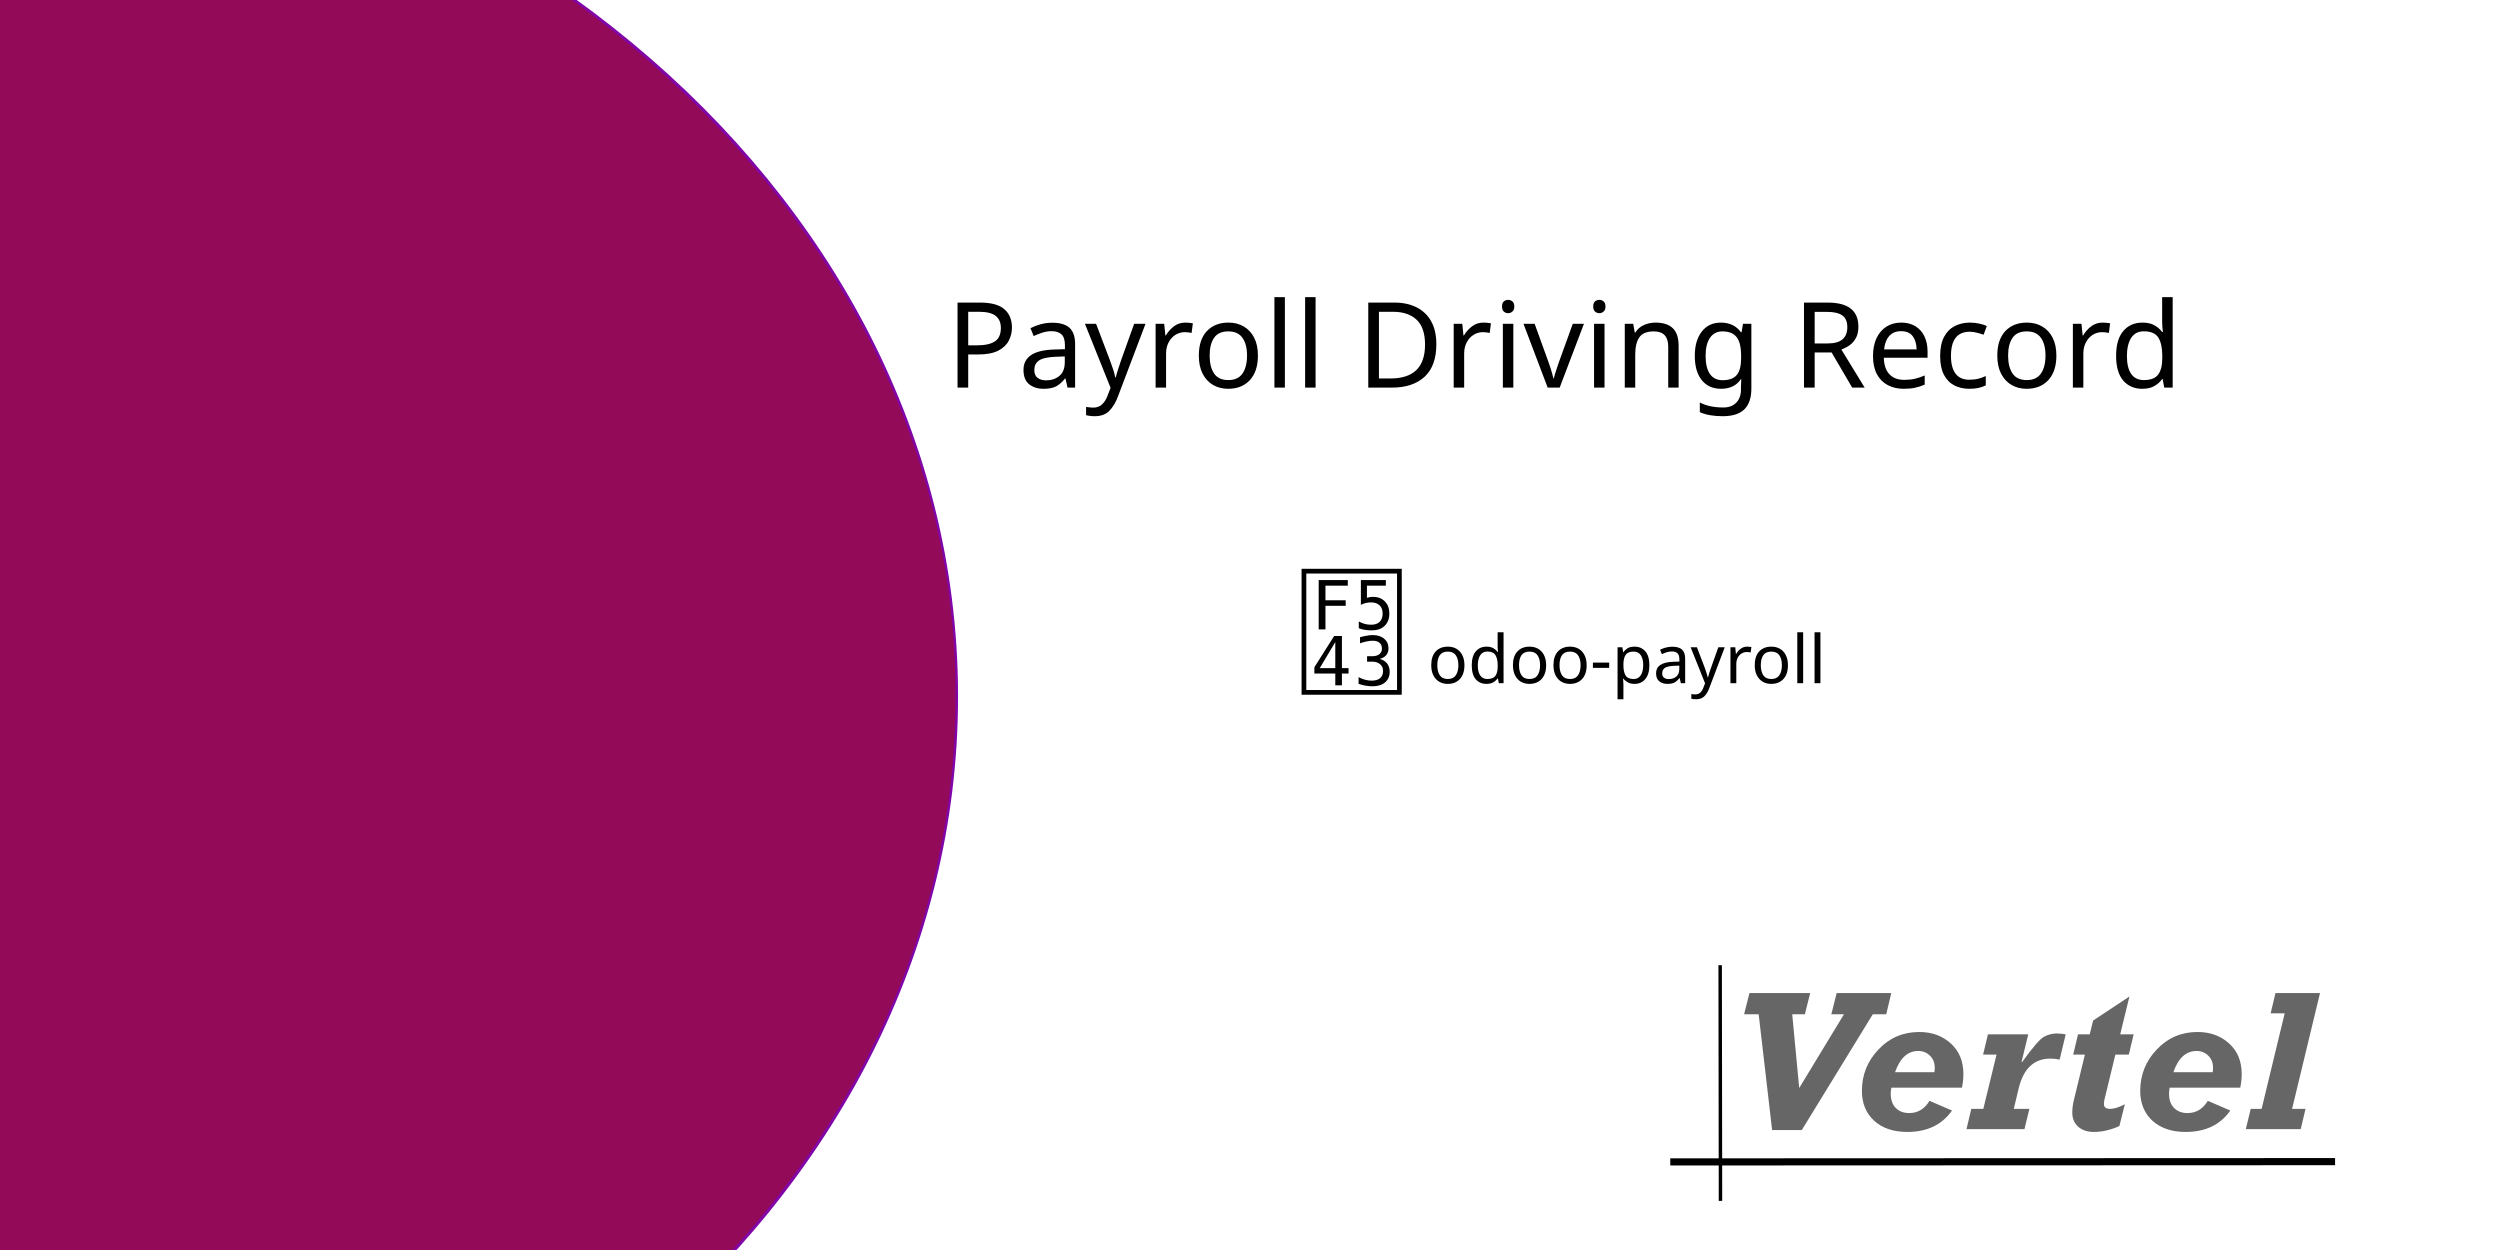
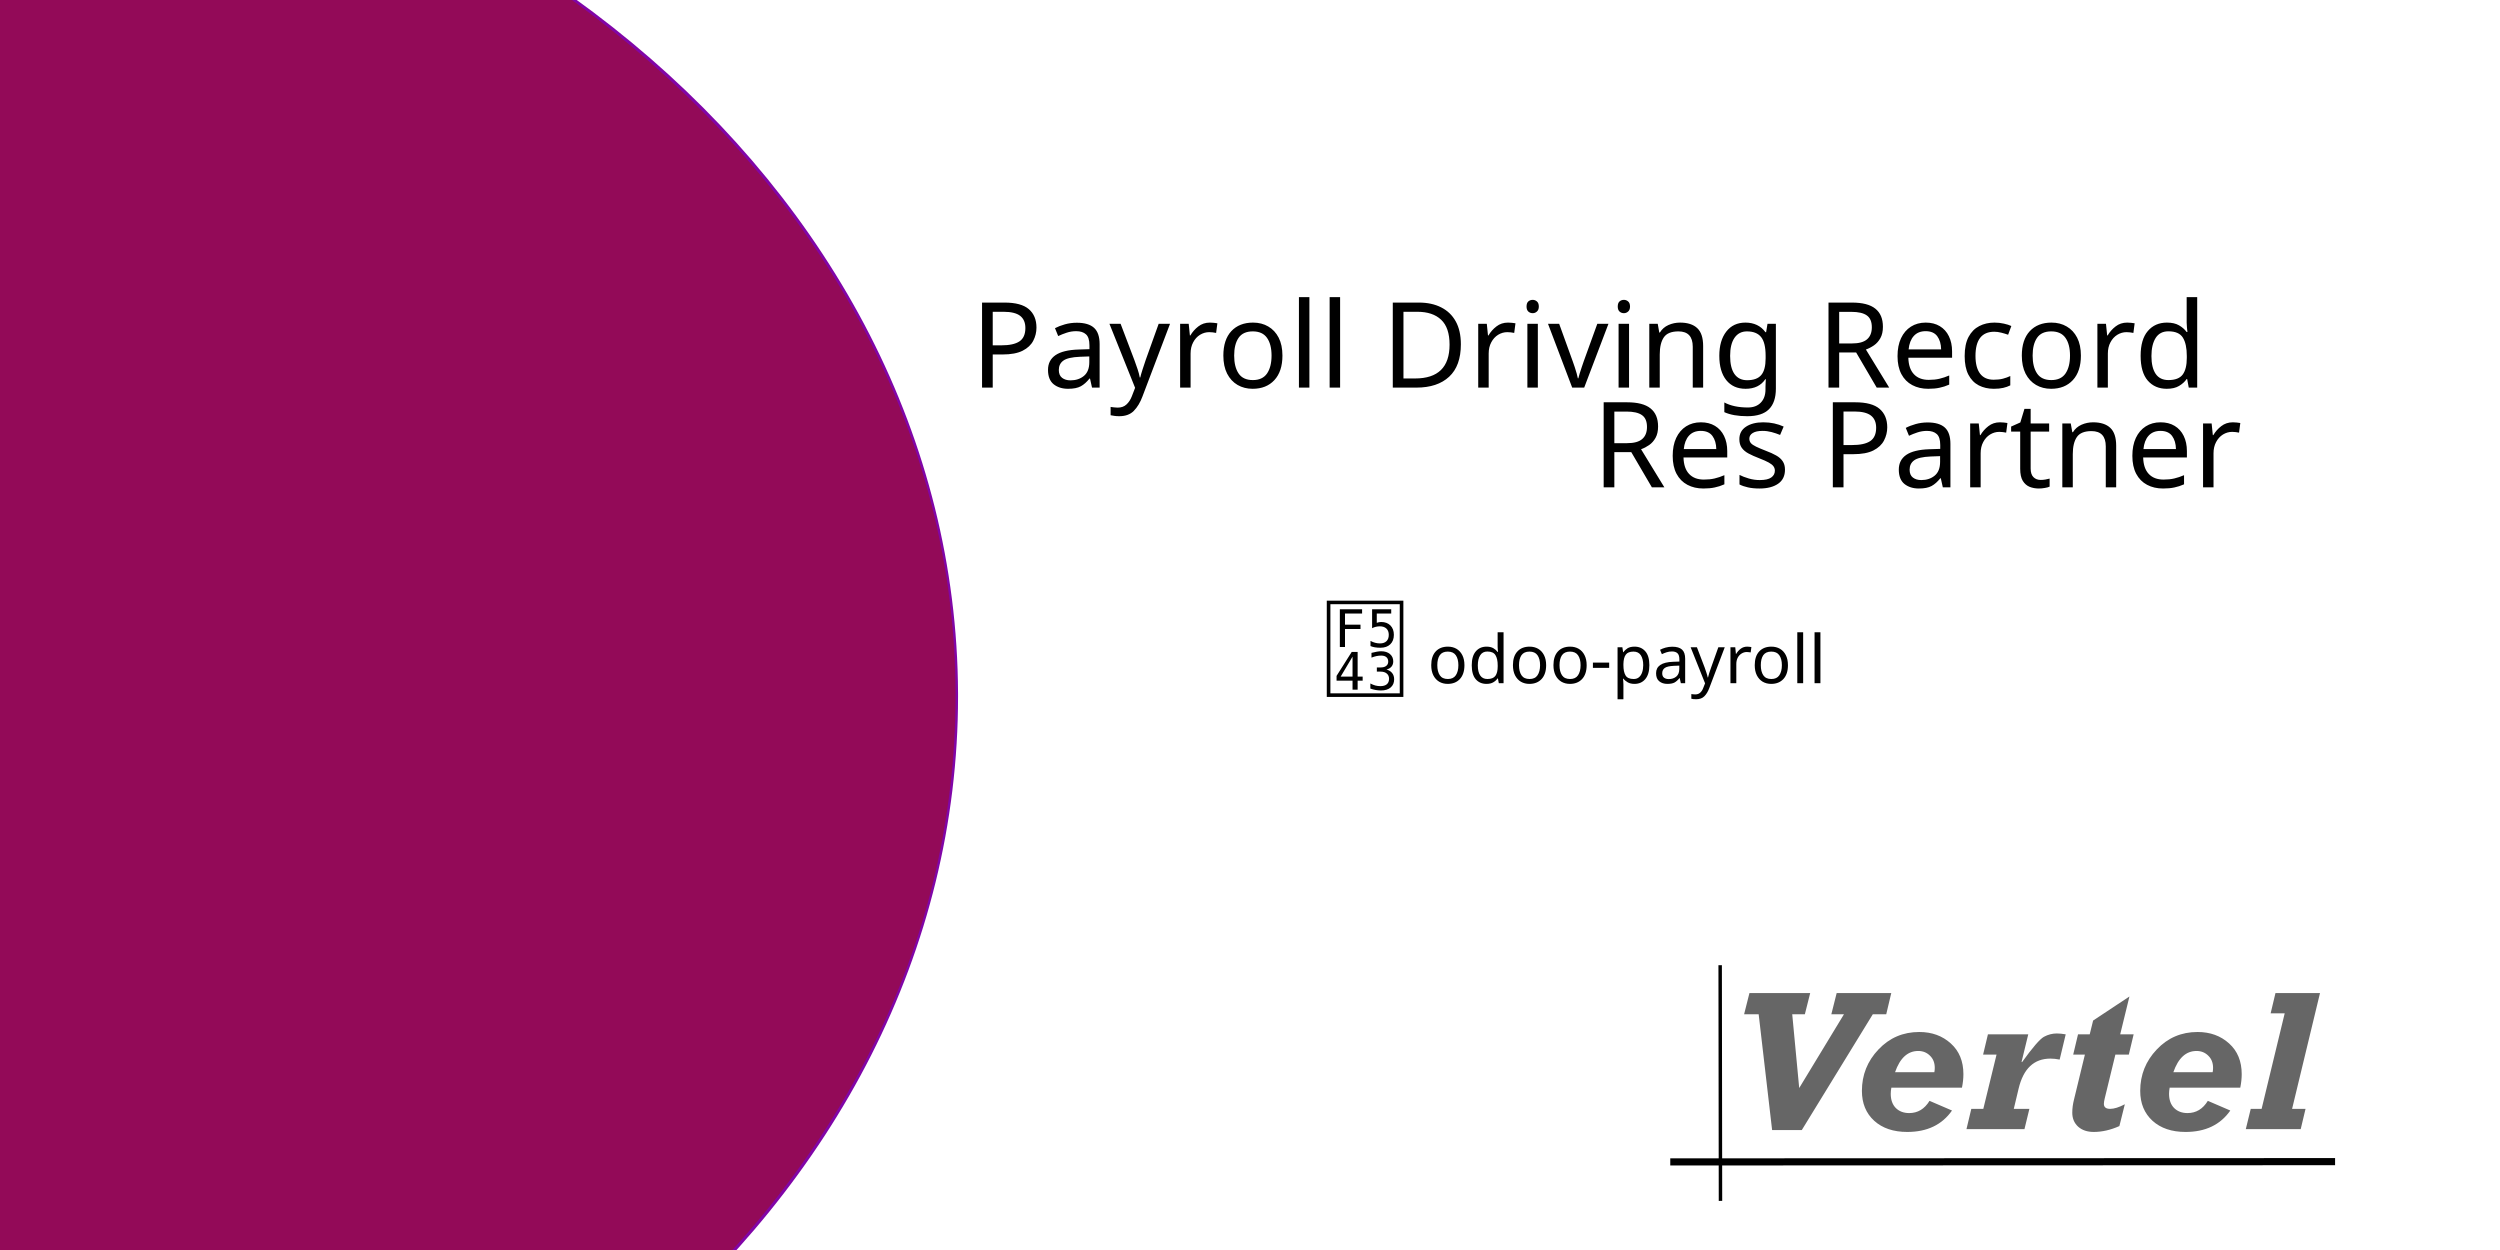
- <svg xmlns="http://www.w3.org/2000/svg" xmlns:ns1="http://www.openswatchbook.org/uri/2009/osb" width="560px" height="280px" viewBox="0 0 560 280" version="1.1" id="SVGRoot">
+ <svg xmlns="http://www.w3.org/2000/svg" width="560px" height="280px" viewBox="0 0 560 280" version="1.1" id="SVGRoot">
  <defs id="defs1502">
-     <linearGradient id="linearGradient4211" ns1:paint="solid">
+     <linearGradient id="linearGradient4211">
      <stop style="stop-color:#930a57;stop-opacity:0.65;" offset="0" id="stop4209" />
    </linearGradient>
  </defs>
  <g id="layer1">
    <g id="g1954" transform="matrix(0.8140175,0,0,1.211041,87.96433,13.73955)" style="stroke-width:1.007">
      <rect y="-17.523" x="-133" height="241.115" width="717.429" id="rect1936" style="opacity:1;vector-effect:none;fill:#ffffff;fill-opacity:1;fill-rule:evenodd;stroke-width:1.007;stroke-linecap:butt;stroke-linejoin:miter;stroke-miterlimit:4;stroke-dasharray:none;stroke-dashoffset:0;stroke-opacity:1" />
    </g>
    <path style="opacity:1;fill:#8105a7;fill-opacity:1;fill-rule:nonzero;stroke:none;stroke-width:1.543;stroke-linejoin:miter;stroke-miterlimit:4;stroke-dasharray:none;stroke-dashoffset:2.498;stroke-opacity:1;paint-order:fill markers stroke" id="path1226" d="M 214.603,156 A 247.603,206.465 0 0 1 -32.791,362.465 247.603,206.465 0 0 1 -280.603,156.348 247.603,206.465 0 0 1 -33.626,-50.464 247.603,206.465 0 0 1 214.602,155.304" />
    <path style="opacity:1;fill:#930a58;fill-opacity:1;stroke:#4b1f50;stroke-opacity:1;stroke-width:0;stroke-miterlimit:4;stroke-dasharray:none" d="m -51.3,361.519 c -98.937,-6.343 -183.741,-61.307 -215.89,-139.926 -5.442,-13.309 -8.941,-26.314 -11.188,-41.589 -2.27,-15.43 -1.508,-43.958 1.557,-58.304 12.904,-60.404 55.915,-112.333 118.4,-142.947 25.918,-12.698 53.105,-21.153 82.215,-25.568 19.953,-3.026 52.933,-3.726 73.407,-1.558 61.621,6.525 115.552,30.504 156.207,69.451 C 202.876,68.471 223.453,130.962 210.051,193.108 198.085,248.6 157.667,298.661 99.805,329.66 56.02,353.118 0.439,364.836 -51.3,361.519 Z" id="path2210" />
    <g id="g1224" transform="matrix(0.5980845,0,0,0.5980845,373.3415,215.8158)">
      <path d="m 216.891,62.041 1.845,-7.582 h 4.074 l 8.648,-35.786 h -5.265 l 1.806,-7.582 h 16.68 l -10.454,43.368 h 5.035 l -1.806,7.582 h -20.562 m -14.22,-10.586 8.417,3.626 c -3.741,5.348 -9.327,8.022 -16.757,8.022 -5.176,-2.4e-5 -9.301,-1.392 -12.376,-4.176 -3.075,-2.808 -4.612,-6.544 -4.612,-11.208 0,-5.983 2.063,-11.147 6.188,-15.494 4.125,-4.371 9.224,-6.557 15.297,-6.557 4.715,2.4e-5 8.648,1.429 11.799,4.286 3.152,2.833 4.727,6.666 4.727,11.501 -6e-5,1.612 -0.179,3.297 -0.538,5.055 h -26.442 c -0.154,0.806 -0.231,1.575 -0.231,2.308 -3e-5,2.247 0.628,4.017 1.883,5.311 1.281,1.27 2.959,1.905 5.035,1.905 3.203,0 5.739,-1.526 7.61,-4.579 M 189.756,40.723 h 14.72 c 0.102,-0.537 0.154,-1.074 0.154,-1.612 -2e-5,-1.905 -0.602,-3.431 -1.806,-4.579 -1.179,-1.172 -2.639,-1.758 -4.381,-1.758 -3.946,2.4e-5 -6.841,2.649 -8.686,7.948 m -18.179,12.014 -2.037,8.168 c -3.28,1.465 -6.483,2.198 -9.608,2.198 -2.409,-2.4e-5 -4.356,-0.659 -5.842,-1.978 -1.461,-1.343 -2.191,-3.089 -2.191,-5.238 0,-1.587 0.218,-3.236 0.653,-4.945 l 4.074,-16.813 h -4.381 l 1.806,-7.582 h 4.381 l 1.268,-5.165 13.606,-9.011 -3.459,14.175 h 5.035 l -1.806,7.582 h -5.035 l -3.997,16.446 c -0.205,0.83 -0.307,1.502 -0.307,2.015 -3e-5,1.245 0.781,1.868 2.344,1.868 1.486,0 3.318,-0.574 5.496,-1.722 m -59.303,9.304 1.806,-7.582 h 4.497 l 4.958,-20.329 h -5.035 l 1.806,-7.582 h 15.104 l -2.498,10.293 0.154,0.147 c 3.971,-5.519 6.713,-8.693 8.225,-9.523 1.537,-0.83 3.139,-1.245 4.804,-1.245 0.974,4.8e-5 2.088,0.11 3.344,0.33 l -2.268,9.45 c -1.23,-0.244 -2.383,-0.366 -3.459,-0.366 -6.149,2.4e-5 -10.121,3.748 -11.914,11.245 l -1.806,7.582 h 5.842 l -1.845,7.582 h -21.715 m -13.836,-10.586 8.417,3.626 c -3.741,5.348 -9.327,8.022 -16.757,8.022 -5.176,-2.4e-5 -9.301,-1.392 -12.376,-4.176 -3.075,-2.808 -4.612,-6.544 -4.612,-11.208 -8e-6,-5.983 2.063,-11.147 6.188,-15.494 4.125,-4.371 9.224,-6.557 15.297,-6.557 4.715,2.4e-5 8.648,1.429 11.799,4.286 3.152,2.833 4.727,6.666 4.727,11.501 -5e-5,1.612 -0.179,3.297 -0.538,5.055 H 84.14 c -0.154,0.806 -0.231,1.575 -0.231,2.308 -1.2e-5,2.247 0.628,4.017 1.883,5.311 1.281,1.27 2.959,1.905 5.035,1.905 3.203,0 5.739,-1.526 7.61,-4.579 M 85.524,40.723 h 14.72 c 0.102,-0.537 0.154,-1.074 0.154,-1.612 -4e-5,-1.905 -0.602,-3.431 -1.806,-4.579 -1.179,-1.172 -2.639,-1.758 -4.381,-1.758 -3.946,2.4e-5 -6.841,2.649 -8.686,7.948 M 39.48,62.407 34.445,19.039 h -5.458 l 1.999,-7.948 h 22.753 l -1.999,7.948 H 47.013 l 2.614,27.618 16.757,-27.618 h -4.727 l 1.999,-7.948 H 84.102 l -1.883,7.948 H 77.184 L 50.588,62.407 H 39.48" style="font-style:italic;font-variant:normal;font-weight:bold;font-stretch:normal;font-size:32px;font-family:Rockwell;writing-mode:lr-tb;text-anchor:start;fill:#666666;fill-opacity:1;stroke:none;stroke-width:3pt;stroke-linecap:butt;stroke-linejoin:miter;stroke-opacity:1" id="text1583" />
      <path d="m 20.023,0.646 0.118,88.281" style="fill:#000000;fill-opacity:0.738;fill-rule:evenodd;stroke:#000000;stroke-width:1.293;stroke-linecap:butt;stroke-linejoin:round;stroke-miterlimit:4;stroke-opacity:1" id="path1586" />
      <path d="M 1.335,74.326 250.328,74.222" style="fill:#000000;fill-opacity:0.738;fill-rule:evenodd;stroke:#000000;stroke-width:2.67;stroke-linecap:butt;stroke-linejoin:round;stroke-miterlimit:4;stroke-opacity:1" id="path1587" />
    </g>
    <text xml:space="preserve" style="font-style:normal;font-variant:normal;font-weight:normal;font-stretch:normal;font-size:15px;line-height:125%;font-family:Ubuntu;-inkscape-font-specification:'Ubuntu, Normal';text-align:start;letter-spacing:0px;word-spacing:0px;writing-mode:lr-tb;text-anchor:start;fill:#000000;fill-opacity:1;stroke:none;stroke-width:1px;stroke-linecap:butt;stroke-linejoin:miter;stroke-opacity:1" x="319.771" y="153.037" id="text2039">
      <tspan id="tspan2037" x="319.771" y="153.037" style="stroke-width:1px">odoo-payroll</tspan>
-       <tspan x="319.771" y="171.787" style="stroke-width:1px" id="tspan2041" />
+       <tspan x="319.771" y="171.787" id="tspan2041" />
    </text>
-     <text xml:space="preserve" style="font-style:normal;font-variant:normal;font-weight:normal;font-stretch:normal;font-size:15px;line-height:125%;font-family:Ubuntu;-inkscape-font-specification:'Ubuntu, Normal';text-align:center;letter-spacing:0px;word-spacing:0px;writing-mode:lr-tb;text-anchor:middle;fill:#000000;fill-opacity:1;stroke:none;stroke-width:1px;stroke-linecap:butt;stroke-linejoin:miter;stroke-opacity:1" x="364.067" y="86.823" id="text2035">
-       <tspan x="364.067" y="86.823" style="font-style:normal;font-variant:normal;font-weight:normal;font-stretch:normal;font-size:26.667px;font-family:Ubuntu;-inkscape-font-specification:'Ubuntu, Normal';font-variant-ligatures:normal;font-variant-caps:normal;font-variant-numeric:normal;font-feature-settings:normal;text-align:center;writing-mode:lr-tb;text-anchor:middle;stroke-width:1px" id="tspan837">Payroll Driving Record</tspan>
-       <tspan x="364.067" y="105.573" style="font-style:normal;font-variant:normal;font-weight:normal;font-stretch:normal;font-size:26.667px;font-family:Ubuntu;-inkscape-font-specification:'Ubuntu, Normal';font-variant-ligatures:normal;font-variant-caps:normal;font-variant-numeric:normal;font-feature-settings:normal;text-align:center;writing-mode:lr-tb;text-anchor:middle;stroke-width:1px" id="tspan832" />
+     <text xml:space="preserve" style="font-style:normal;font-variant:normal;font-weight:normal;font-stretch:normal;font-size:15px;line-height:125%;font-family:Ubuntu;-inkscape-font-specification:'Ubuntu, Normal';text-align:end;letter-spacing:0px;word-spacing:0px;writing-mode:lr-tb;text-anchor:end;fill:#000000;fill-opacity:1;stroke:none;stroke-width:1px;stroke-linecap:butt;stroke-linejoin:miter;stroke-opacity:1" x="521.733" y="86.823" id="text2035">
+       <tspan x="521.733" y="86.823" style="font-style:normal;font-variant:normal;font-weight:normal;font-stretch:normal;font-size:26.667px;font-family:Ubuntu;-inkscape-font-specification:'Ubuntu, Normal';font-variant-ligatures:normal;font-variant-caps:normal;font-variant-numeric:normal;font-feature-settings:normal;text-align:end;writing-mode:lr-tb;text-anchor:end;stroke-width:1px" id="tspan2691">Payroll Driving Record</tspan>
+       <tspan x="521.733" y="109.16" style="font-style:normal;font-variant:normal;font-weight:normal;font-stretch:normal;font-size:26.667px;font-family:Ubuntu;-inkscape-font-specification:'Ubuntu, Normal';font-variant-ligatures:normal;font-variant-caps:normal;font-variant-numeric:normal;font-feature-settings:normal;text-align:end;writing-mode:lr-tb;text-anchor:end;stroke-width:1px" id="tspan245">Res Partner</tspan>
    </text>
-     <text xml:space="preserve" style="font-style:normal;font-variant:normal;font-weight:500;font-stretch:normal;font-size:33.35px;line-height:1.25;font-family:'Futura PT';-inkscape-font-specification:'Futura PT, Medium';font-variant-ligatures:normal;font-variant-caps:normal;font-variant-numeric:normal;font-feature-settings:normal;text-align:start;letter-spacing:0px;word-spacing:0px;writing-mode:lr-tb;text-anchor:start;fill:#000000;fill-opacity:1;stroke:none;stroke-width:1" x="290.5" y="153.506" id="text825">
-       <tspan id="tspan823" x="290.5" y="153.506" style="fill:#000000;stroke-width:1"></tspan>
+     <text xml:space="preserve" style="font-style:normal;font-variant:normal;font-weight:500;font-stretch:normal;font-size:25.495px;line-height:1.25;font-family:'Futura PT';-inkscape-font-specification:'Futura PT, Medium';font-variant-ligatures:normal;font-variant-caps:normal;font-variant-numeric:normal;font-feature-settings:normal;text-align:start;letter-spacing:0px;word-spacing:0px;writing-mode:lr-tb;text-anchor:start;fill:#000000;fill-opacity:1;stroke:none;stroke-width:1" x="296.392" y="154.493" id="text825">
+       <tspan id="tspan823" x="296.392" y="154.493" style="fill:#000000;stroke-width:1"></tspan>
    </text>
  </g>
</svg>
